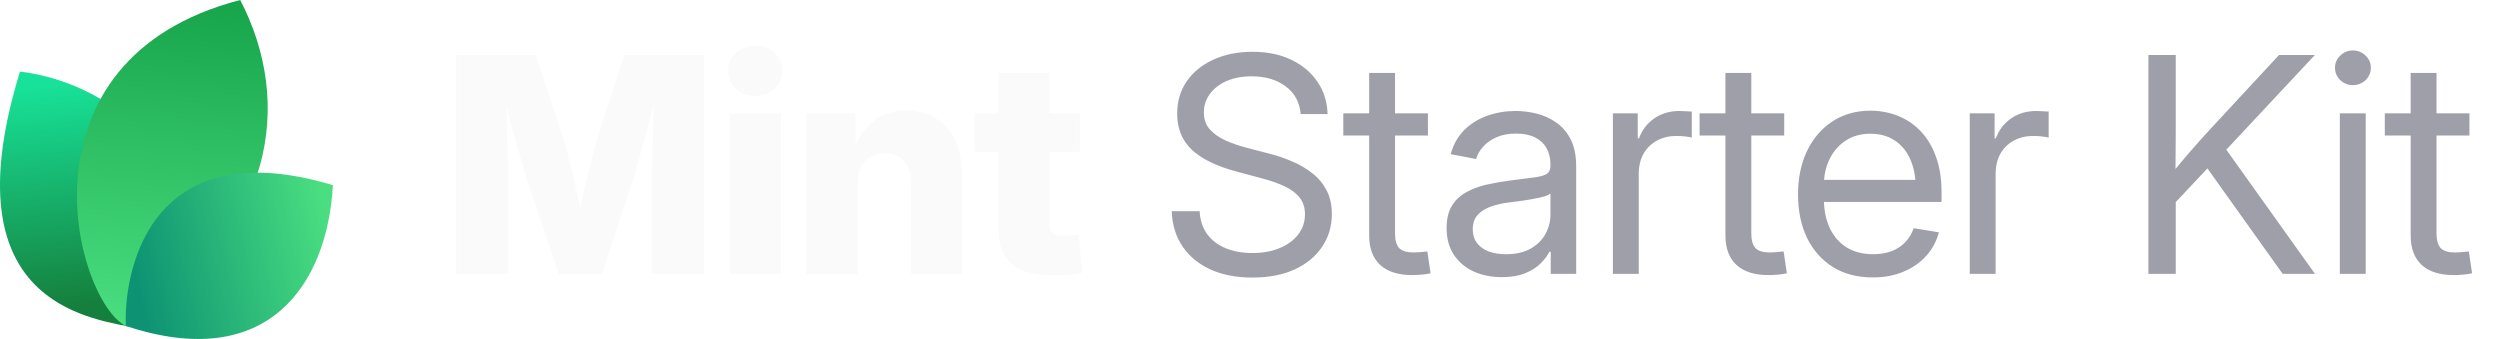
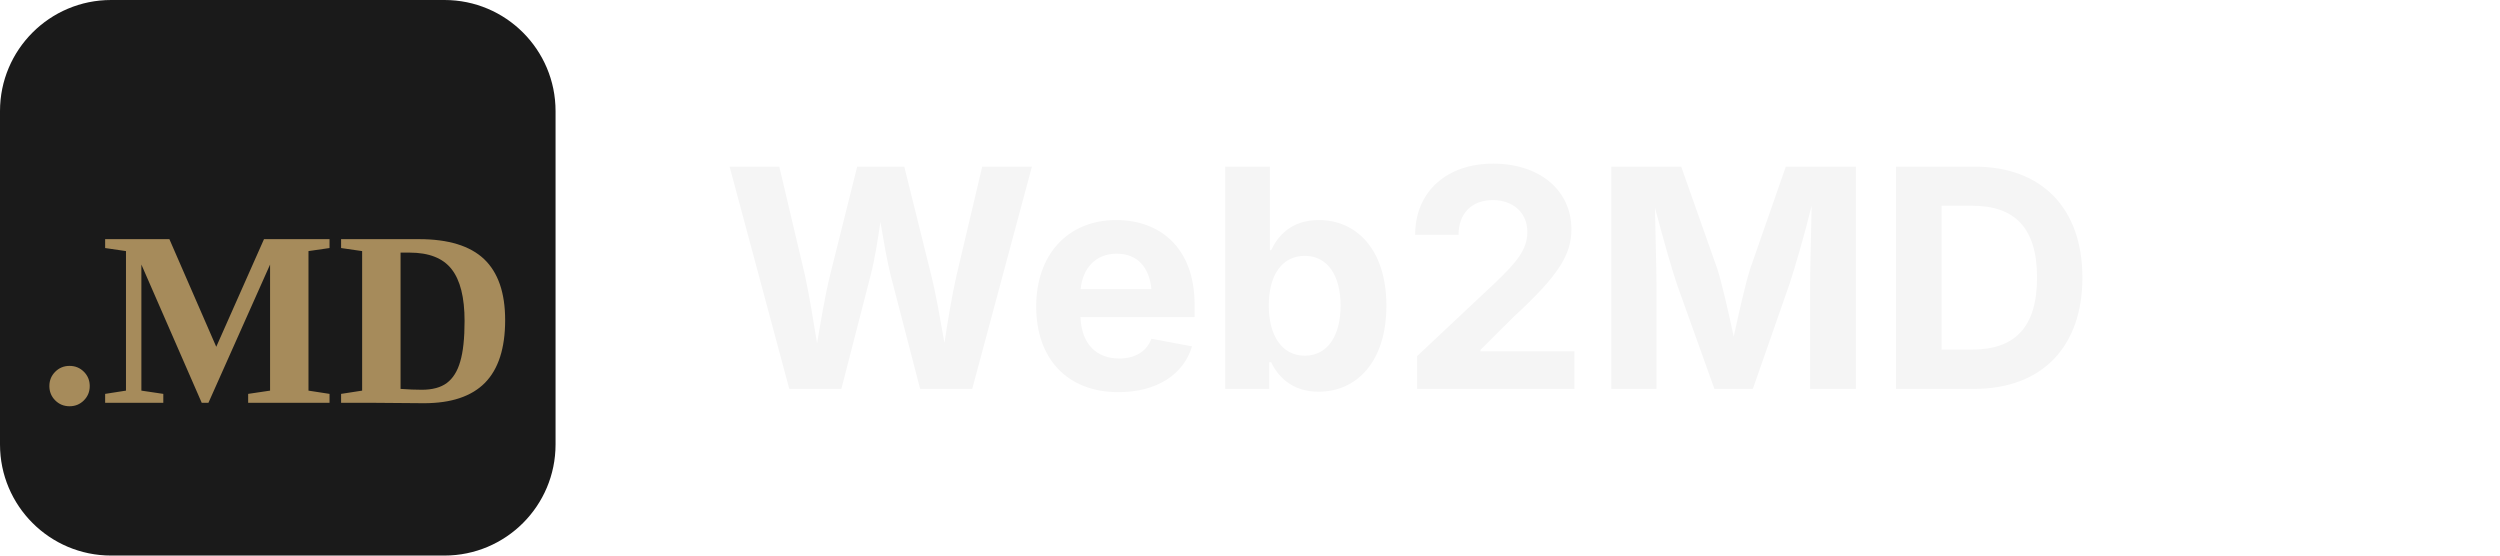
- <svg xmlns="http://www.w3.org/2000/svg" width="177" height="24" viewBox="0 0 177 24" fill="none">
-   <path d="M9.061 23.108C5.268 22.377 -3.391 20.627 1.417 5.064C9.634 6.099 16.973 14.064 9.061 23.108Z" fill="url(#paint0_linear_17557_2145)" />
-   <path d="M8.919 23.094C5.276 21.222 0.784 4.209 17.007 0C20.757 7.193 19.621 16.545 8.919 23.094Z" fill="url(#paint1_linear_17557_2145)" />
-   <path d="M8.914 23.079C8.735 19.882 10.159 9.085 23.57 13.111C23.181 20.123 18.984 26.418 8.914 23.079Z" fill="url(#paint2_linear_17557_2145)" />
-   <path d="M32.301 19.392V3.894H37.938L39.925 9.948C40.036 10.315 40.164 10.787 40.31 11.362C40.462 11.938 40.611 12.552 40.757 13.204C40.91 13.855 41.048 14.483 41.173 15.086C41.305 15.682 41.412 16.192 41.495 16.615H40.695C40.771 16.192 40.871 15.682 40.996 15.086C41.128 14.49 41.267 13.866 41.412 13.214C41.565 12.562 41.714 11.948 41.86 11.373C42.005 10.79 42.133 10.315 42.244 9.948L44.2 3.894H49.848V19.392H46.166V12.704C46.166 12.357 46.173 11.917 46.187 11.383C46.2 10.849 46.214 10.27 46.228 9.646C46.249 9.022 46.266 8.391 46.28 7.753C46.301 7.115 46.311 6.519 46.311 5.964H46.623C46.485 6.561 46.332 7.181 46.166 7.826C45.999 8.471 45.833 9.102 45.666 9.719C45.507 10.336 45.351 10.901 45.198 11.414C45.053 11.928 44.928 12.357 44.824 12.704L42.608 19.392H39.561L37.314 12.704C37.203 12.357 37.072 11.928 36.919 11.414C36.773 10.901 36.614 10.34 36.441 9.729C36.274 9.112 36.104 8.481 35.931 7.836C35.764 7.192 35.608 6.567 35.463 5.964H35.827C35.834 6.512 35.844 7.105 35.858 7.743C35.872 8.374 35.886 9.005 35.9 9.636C35.92 10.26 35.938 10.839 35.952 11.373C35.965 11.907 35.972 12.351 35.972 12.704V19.392H32.301ZM51.668 19.392V8.024H55.288V19.392H51.668ZM53.468 6.786C52.927 6.786 52.473 6.616 52.105 6.276C51.738 5.93 51.554 5.507 51.554 5.007C51.554 4.508 51.738 4.088 52.105 3.749C52.473 3.409 52.927 3.239 53.468 3.239C54.009 3.239 54.463 3.409 54.83 3.749C55.198 4.082 55.382 4.501 55.382 5.007C55.382 5.507 55.198 5.93 54.83 6.276C54.463 6.616 54.009 6.786 53.468 6.786ZM60.708 13.027V19.392H57.088V8.024H60.551L60.593 10.967H60.281C60.593 10.024 61.061 9.268 61.685 8.7C62.309 8.124 63.138 7.836 64.171 7.836C64.975 7.836 65.672 8.017 66.262 8.377C66.851 8.731 67.302 9.234 67.614 9.885C67.933 10.537 68.092 11.307 68.092 12.194V19.392H64.483V12.912C64.483 12.26 64.32 11.754 63.994 11.394C63.675 11.033 63.221 10.853 62.632 10.853C62.25 10.853 61.914 10.936 61.623 11.102C61.332 11.269 61.106 11.515 60.947 11.841C60.787 12.16 60.708 12.555 60.708 13.027ZM76.456 8.024V10.749H69.008V8.024H76.456ZM70.683 5.163H74.292V15.783C74.292 16.102 74.361 16.334 74.5 16.48C74.646 16.625 74.899 16.698 75.259 16.698C75.405 16.698 75.596 16.688 75.831 16.667C76.074 16.646 76.251 16.629 76.362 16.615L76.632 19.309C76.313 19.378 75.963 19.427 75.582 19.455C75.207 19.482 74.836 19.496 74.469 19.496C73.2 19.496 72.25 19.222 71.619 18.674C70.995 18.127 70.683 17.308 70.683 16.22V5.163Z" fill="#FAFAFA" />
-   <path d="M88.667 19.652C87.523 19.652 86.528 19.458 85.682 19.07C84.843 18.681 84.188 18.137 83.716 17.437C83.245 16.736 82.992 15.908 82.957 14.951H84.933C84.968 15.596 85.148 16.14 85.474 16.584C85.8 17.021 86.24 17.354 86.795 17.582C87.35 17.804 87.974 17.915 88.667 17.915C89.388 17.915 90.026 17.801 90.581 17.572C91.143 17.343 91.583 17.024 91.902 16.615C92.228 16.199 92.391 15.717 92.391 15.169C92.391 14.698 92.266 14.306 92.017 13.994C91.767 13.675 91.413 13.408 90.956 13.193C90.498 12.978 89.954 12.787 89.323 12.621L87.502 12.132C86.123 11.765 85.082 11.255 84.382 10.603C83.689 9.944 83.342 9.095 83.342 8.055C83.342 7.174 83.571 6.404 84.028 5.746C84.486 5.087 85.117 4.577 85.921 4.217C86.726 3.849 87.645 3.666 88.678 3.666C89.718 3.666 90.63 3.853 91.413 4.227C92.204 4.602 92.824 5.122 93.275 5.787C93.726 6.446 93.965 7.209 93.993 8.076H92.089C92.013 7.23 91.656 6.574 91.018 6.11C90.387 5.638 89.586 5.403 88.615 5.403C87.95 5.403 87.36 5.513 86.847 5.735C86.341 5.957 85.946 6.262 85.661 6.651C85.377 7.032 85.235 7.469 85.235 7.961C85.235 8.447 85.377 8.849 85.661 9.168C85.946 9.48 86.317 9.74 86.774 9.948C87.232 10.149 87.724 10.319 88.251 10.457L89.884 10.884C90.439 11.023 90.977 11.206 91.496 11.435C92.023 11.657 92.495 11.934 92.911 12.267C93.334 12.593 93.67 12.995 93.92 13.474C94.17 13.945 94.294 14.504 94.294 15.149C94.294 16.015 94.066 16.788 93.608 17.468C93.157 18.148 92.512 18.681 91.673 19.07C90.834 19.458 89.832 19.652 88.667 19.652ZM101.097 8.024V9.594H95.106V8.024H101.097ZM96.937 5.163H98.767V16.521C98.767 17 98.865 17.347 99.059 17.562C99.26 17.77 99.6 17.874 100.078 17.874C100.21 17.874 100.366 17.867 100.546 17.853C100.733 17.832 100.903 17.815 101.056 17.801L101.285 19.351C101.097 19.392 100.886 19.423 100.65 19.444C100.414 19.465 100.189 19.475 99.974 19.475C98.996 19.475 98.244 19.236 97.717 18.758C97.197 18.272 96.937 17.579 96.937 16.677V5.163ZM106.33 19.621C105.595 19.621 104.932 19.489 104.343 19.226C103.754 18.955 103.285 18.564 102.939 18.05C102.592 17.53 102.419 16.896 102.419 16.147C102.419 15.495 102.547 14.965 102.804 14.556C103.06 14.146 103.403 13.828 103.833 13.599C104.263 13.363 104.742 13.186 105.269 13.068C105.796 12.95 106.333 12.857 106.881 12.787C107.574 12.69 108.132 12.617 108.555 12.569C108.978 12.52 109.287 12.441 109.481 12.33C109.675 12.212 109.772 12.014 109.772 11.737V11.654C109.772 11.203 109.679 10.815 109.492 10.489C109.311 10.163 109.041 9.91 108.68 9.729C108.32 9.549 107.872 9.459 107.338 9.459C106.805 9.459 106.34 9.546 105.945 9.719C105.556 9.892 105.241 10.118 104.998 10.395C104.755 10.665 104.593 10.953 104.509 11.258L102.71 10.915C102.897 10.222 103.22 9.65 103.677 9.199C104.135 8.748 104.679 8.412 105.31 8.19C105.941 7.968 106.607 7.857 107.307 7.857C107.8 7.857 108.295 7.92 108.795 8.044C109.301 8.169 109.765 8.381 110.188 8.679C110.611 8.97 110.951 9.369 111.208 9.875C111.464 10.374 111.593 11.005 111.593 11.768V19.392H109.793V17.822H109.7C109.568 18.085 109.363 18.359 109.086 18.643C108.809 18.921 108.444 19.153 107.994 19.34C107.543 19.527 106.988 19.621 106.33 19.621ZM106.621 17.998C107.321 17.998 107.904 17.867 108.368 17.603C108.84 17.333 109.19 16.986 109.419 16.563C109.654 16.133 109.772 15.682 109.772 15.211V13.692C109.703 13.769 109.554 13.841 109.325 13.911C109.096 13.973 108.829 14.032 108.524 14.088C108.226 14.143 107.921 14.192 107.609 14.233C107.304 14.275 107.033 14.309 106.798 14.337C106.354 14.393 105.938 14.49 105.549 14.628C105.168 14.76 104.86 14.954 104.624 15.211C104.388 15.467 104.27 15.811 104.27 16.241C104.27 16.615 104.367 16.934 104.561 17.198C104.762 17.461 105.04 17.662 105.393 17.801C105.747 17.933 106.156 17.998 106.621 17.998ZM114.193 19.392V8.024H115.951V9.792H116.045C116.253 9.209 116.61 8.741 117.116 8.388C117.622 8.034 118.219 7.857 118.905 7.857C119.058 7.857 119.217 7.864 119.384 7.878C119.55 7.885 119.682 7.892 119.779 7.899V9.74C119.716 9.719 119.578 9.695 119.363 9.667C119.155 9.639 118.922 9.625 118.666 9.625C118.174 9.625 117.726 9.733 117.324 9.948C116.922 10.163 116.603 10.471 116.367 10.874C116.138 11.276 116.024 11.758 116.024 12.319V19.392H114.193ZM126.322 8.024V9.594H120.33V8.024H126.322ZM122.161 5.163H123.992V16.521C123.992 17 124.089 17.347 124.283 17.562C124.484 17.77 124.824 17.874 125.302 17.874C125.434 17.874 125.59 17.867 125.77 17.853C125.958 17.832 126.127 17.815 126.28 17.801L126.509 19.351C126.322 19.392 126.11 19.423 125.874 19.444C125.639 19.465 125.413 19.475 125.198 19.475C124.221 19.475 123.468 19.236 122.941 18.758C122.421 18.272 122.161 17.579 122.161 16.677V5.163ZM132.604 19.642C131.502 19.642 130.555 19.396 129.765 18.903C128.974 18.404 128.364 17.714 127.934 16.834C127.511 15.946 127.3 14.927 127.3 13.775C127.3 12.611 127.511 11.584 127.934 10.697C128.364 9.802 128.964 9.102 129.734 8.596C130.51 8.089 131.408 7.836 132.428 7.836C133.1 7.836 133.738 7.954 134.341 8.19C134.952 8.426 135.489 8.783 135.954 9.261C136.425 9.74 136.793 10.343 137.056 11.071C137.327 11.792 137.462 12.645 137.462 13.63V14.296H128.433V12.735H136.463L135.631 13.297C135.631 12.541 135.506 11.876 135.257 11.3C135.007 10.725 134.643 10.277 134.165 9.958C133.686 9.632 133.107 9.469 132.428 9.469C131.748 9.469 131.162 9.632 130.67 9.958C130.177 10.284 129.796 10.725 129.526 11.279C129.262 11.827 129.13 12.441 129.13 13.12V14.046C129.13 14.864 129.273 15.572 129.557 16.168C129.841 16.757 130.243 17.211 130.763 17.53C131.283 17.842 131.901 17.998 132.615 17.998C133.093 17.998 133.523 17.929 133.905 17.79C134.293 17.645 134.619 17.433 134.882 17.156C135.153 16.879 135.354 16.546 135.486 16.157L137.275 16.449C137.108 17.08 136.81 17.634 136.38 18.113C135.95 18.591 135.413 18.966 134.768 19.236C134.123 19.507 133.402 19.642 132.604 19.642ZM139.459 19.392V8.024H141.217V9.792H141.311C141.519 9.209 141.876 8.741 142.382 8.388C142.888 8.034 143.485 7.857 144.171 7.857C144.324 7.857 144.483 7.864 144.649 7.878C144.816 7.885 144.948 7.892 145.045 7.899V9.74C144.982 9.719 144.844 9.695 144.629 9.667C144.421 9.639 144.188 9.625 143.932 9.625C143.439 9.625 142.992 9.733 142.59 9.948C142.188 10.163 141.869 10.471 141.633 10.874C141.404 11.276 141.29 11.758 141.29 12.319V19.392H139.459ZM153.429 14.961V12.715C153.783 12.257 154.136 11.82 154.49 11.404C154.844 10.981 155.204 10.565 155.572 10.156C155.939 9.74 156.314 9.327 156.695 8.918L161.355 3.894H163.893L157.277 10.967H157.184L153.429 14.961ZM152.108 19.392V3.894H154.043V9.241L154.022 12.559L154.043 13.505V19.392H152.108ZM161.615 19.392L155.967 11.477L157.173 9.969L163.903 19.392H161.615ZM165.661 19.392V8.024H167.492V19.392H165.661ZM166.587 6.027C166.24 6.027 165.942 5.909 165.692 5.673C165.443 5.43 165.318 5.139 165.318 4.799C165.318 4.459 165.443 4.172 165.692 3.936C165.942 3.693 166.24 3.572 166.587 3.572C166.934 3.572 167.232 3.693 167.482 3.936C167.731 4.172 167.856 4.459 167.856 4.799C167.856 5.139 167.731 5.43 167.482 5.673C167.232 5.909 166.934 6.027 166.587 6.027ZM174.836 8.024V9.594H168.844V8.024H174.836ZM170.675 5.163H172.506V16.521C172.506 17 172.603 17.347 172.797 17.562C172.998 17.77 173.338 17.874 173.816 17.874C173.948 17.874 174.104 17.867 174.284 17.853C174.472 17.832 174.641 17.815 174.794 17.801L175.023 19.351C174.836 19.392 174.624 19.423 174.388 19.444C174.153 19.465 173.927 19.475 173.712 19.475C172.735 19.475 171.982 19.236 171.455 18.758C170.935 18.272 170.675 17.579 170.675 16.677V5.163Z" fill="#9F9FA9" />
-   <defs>
-     <linearGradient id="paint0_linear_17557_2145" x1="3.776" y1="5.916" x2="5.232" y2="21.559" gradientUnits="userSpaceOnUse">
-       <stop stop-color="#18E299" />
-       <stop offset="1" stop-color="#15803D" />
-     </linearGradient>
-     <linearGradient id="paint1_linear_17557_2145" x1="12.171" y1="-0.718" x2="10.19" y2="22.983" gradientUnits="userSpaceOnUse">
-       <stop stop-color="#16A34A" />
-       <stop offset="1" stop-color="#4ADE80" />
-     </linearGradient>
-     <linearGradient id="paint2_linear_17557_2145" x1="23.133" y1="15.353" x2="9.338" y2="18.52" gradientUnits="userSpaceOnUse">
-       <stop stop-color="#4ADE80" />
-       <stop offset="1" stop-color="#0D9373" />
-     </linearGradient>
-   </defs>
+ <svg xmlns="http://www.w3.org/2000/svg" viewBox="0 0 180 40">
+   <rect width="40" height="40" rx="8" fill="#1a1a1a" />
+   <text x="20" y="29" text-anchor="middle" font-family="Georgia, 'Times New Roman', serif" font-size="18" font-weight="bold" fill="#a68b5b">.MD</text>
+   <text x="52" y="28" font-family="system-ui, -apple-system, sans-serif" font-size="22" font-weight="700" fill="#f5f5f5">Web2MD</text>
</svg>
